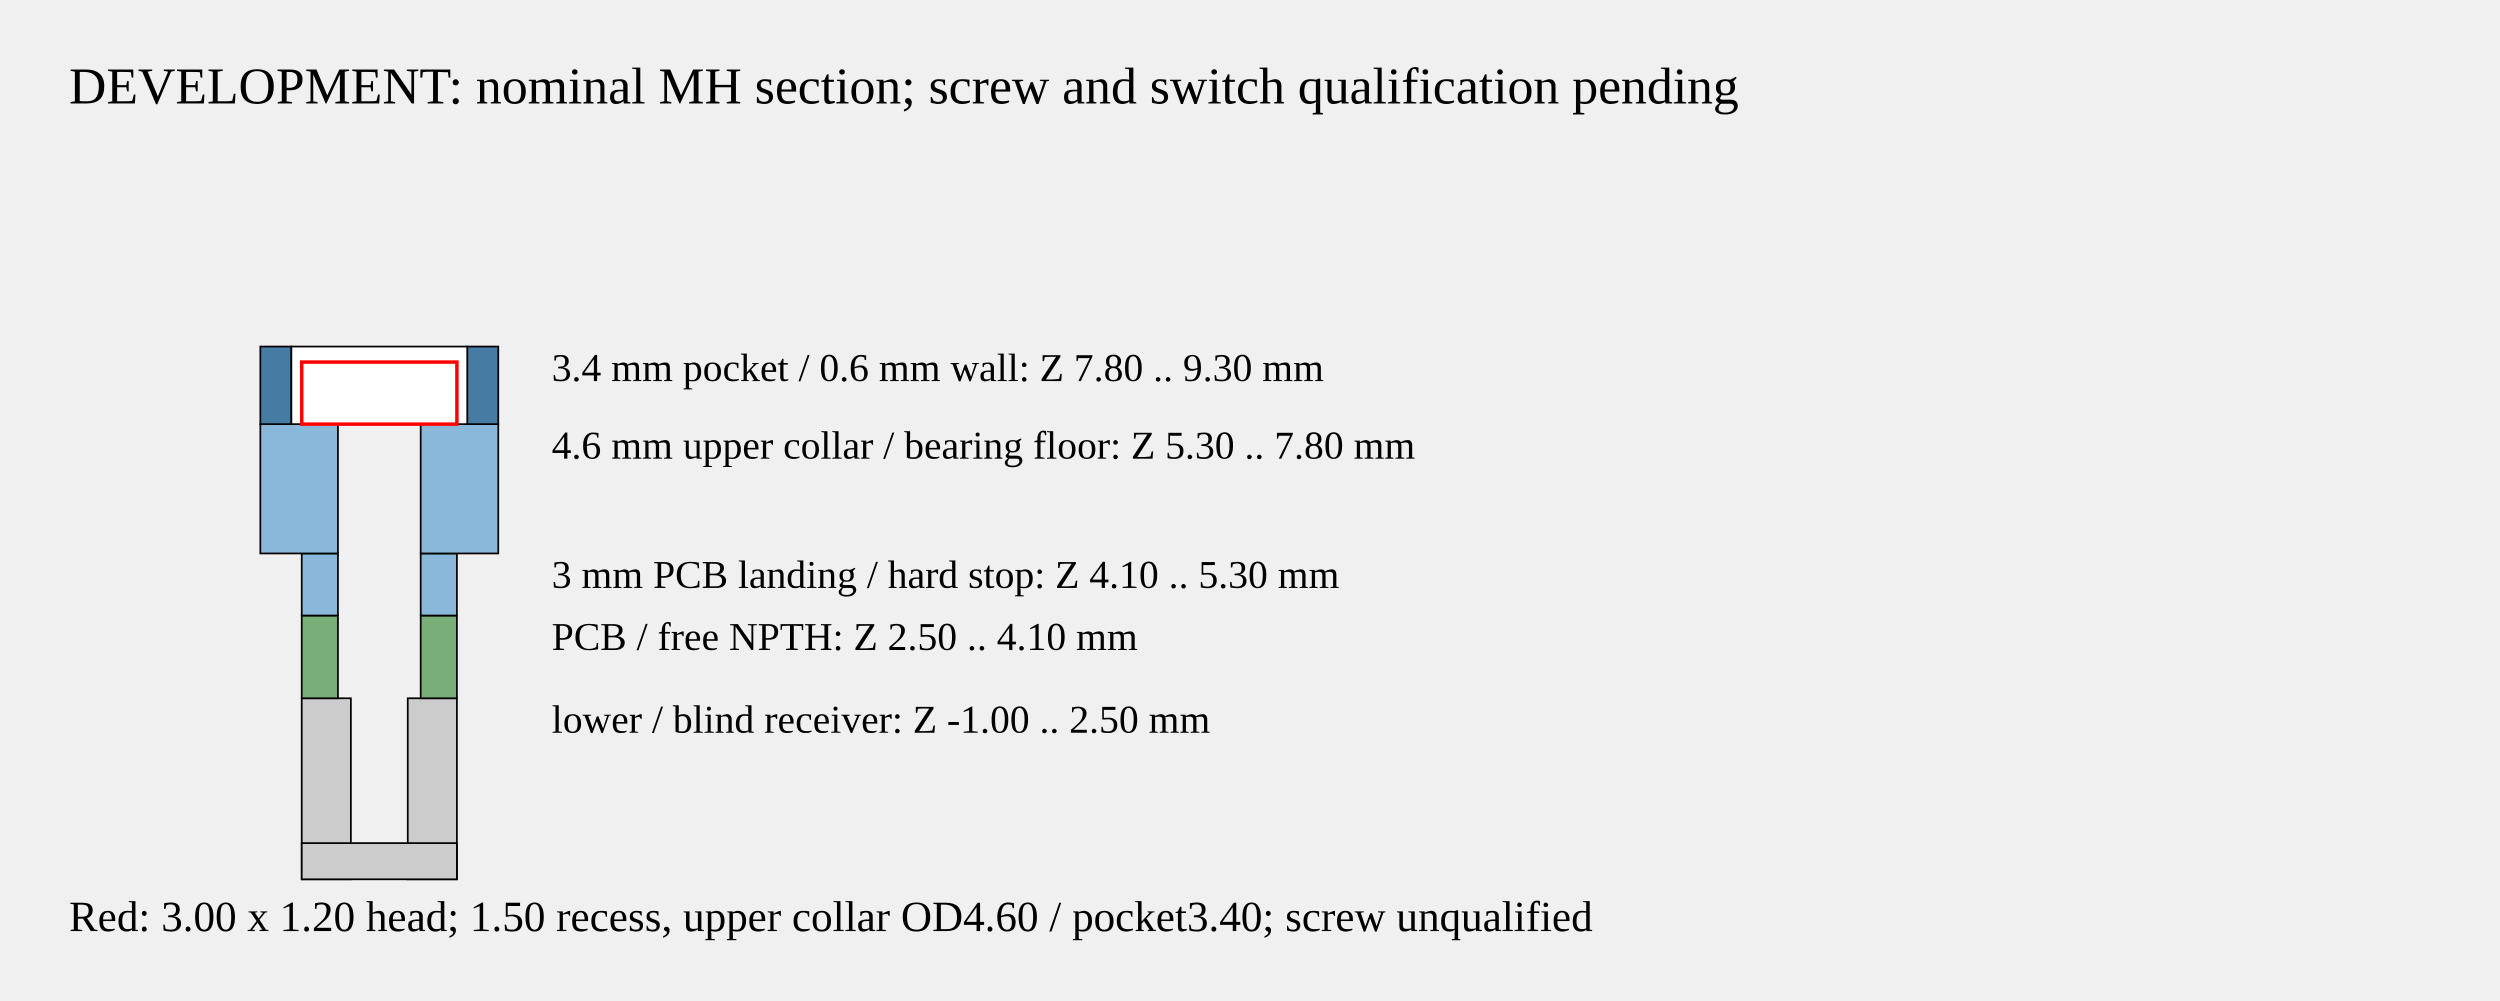
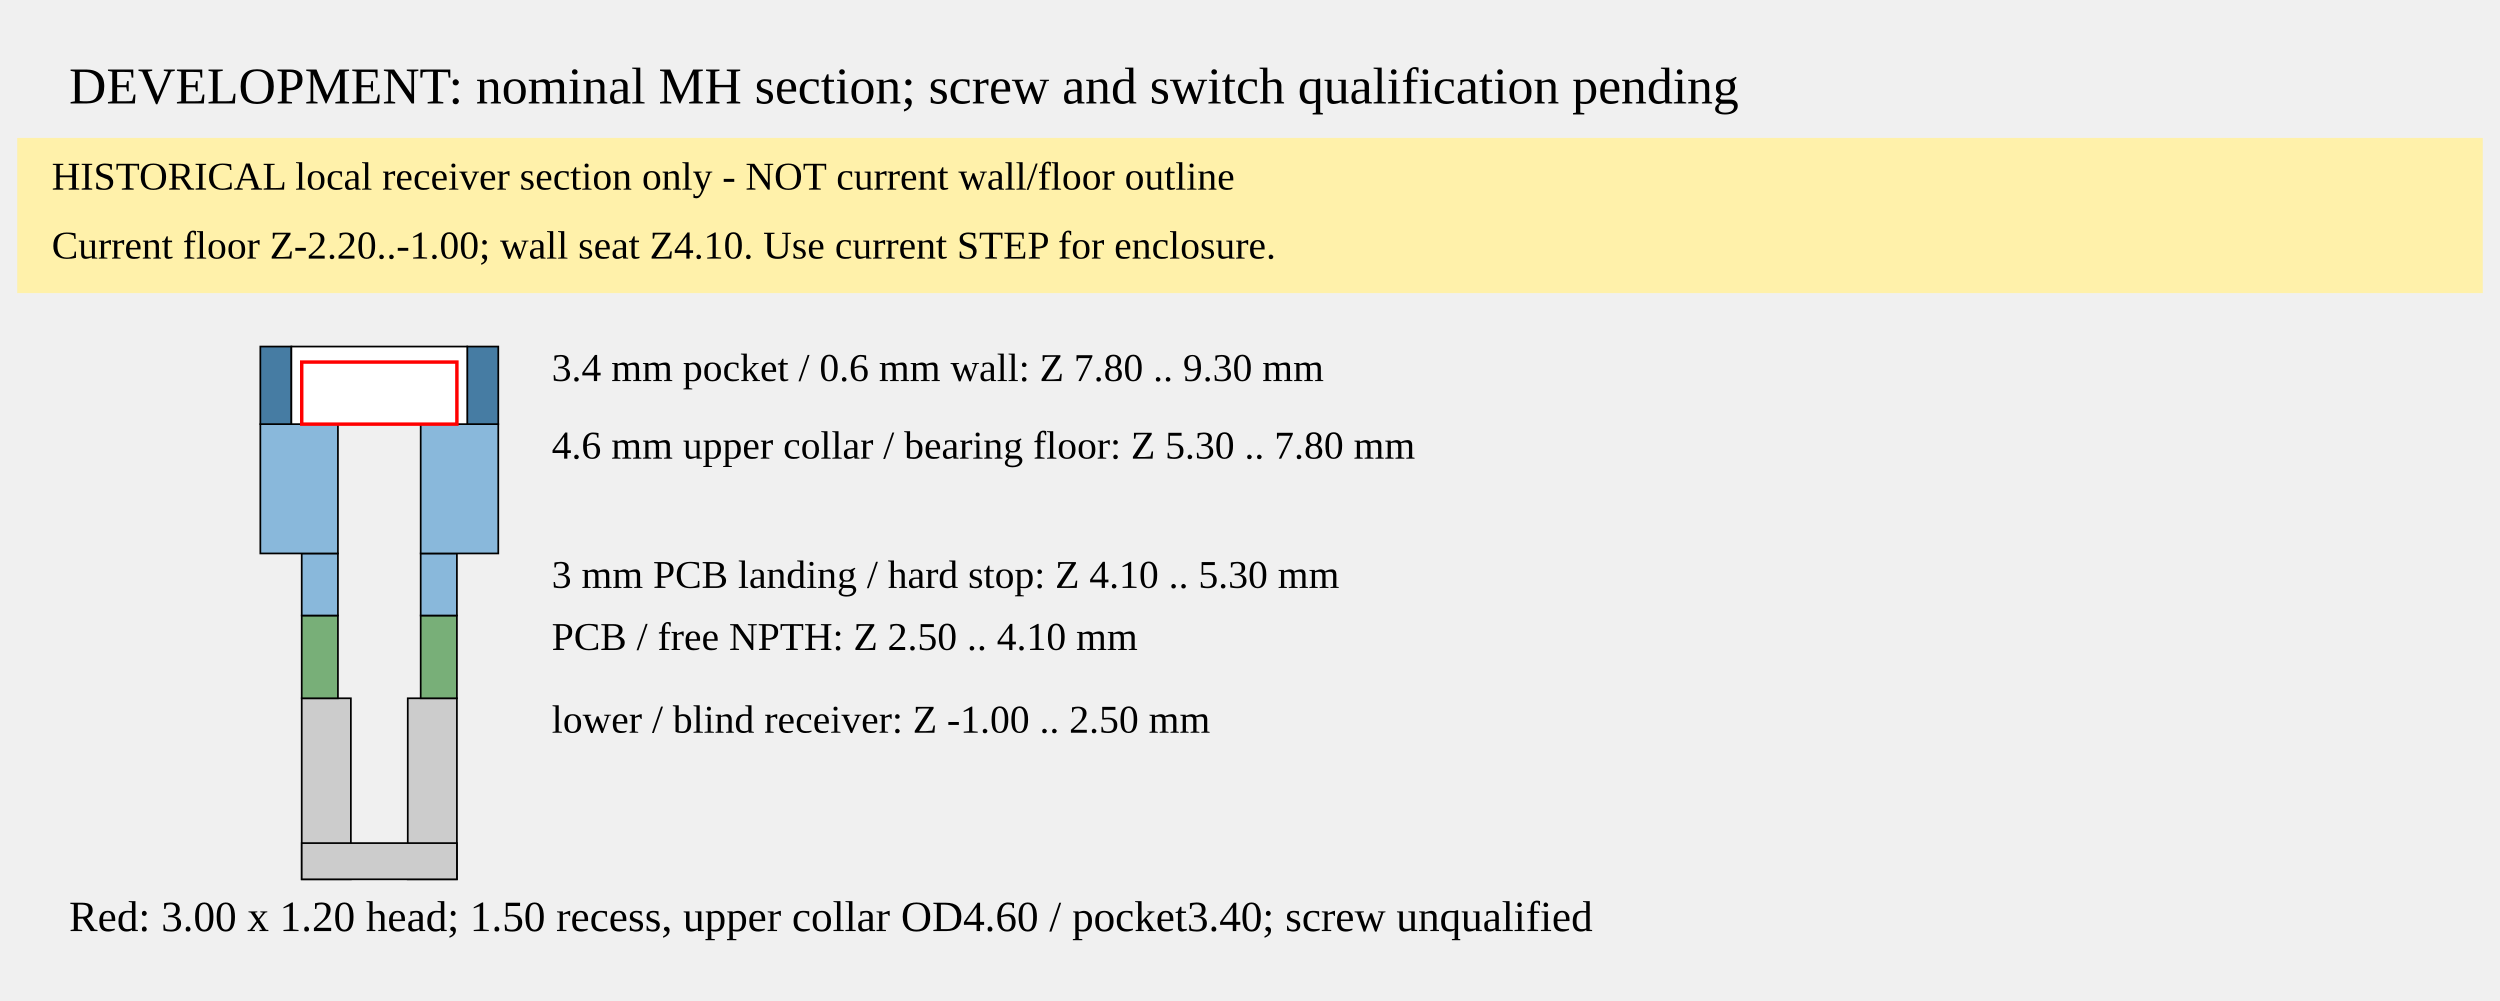
<svg xmlns="http://www.w3.org/2000/svg" width="145mm" height="58mm" viewBox="0 0 145 58">
  <text x="4" y="6" font-size="3">DEVELOPMENT: nominal MH section; screw and switch qualification pending</text>
  <rect x="17.5" y="40.5" width="2.85" height="10.5" fill="#cccccc" stroke="black" stroke-width=".1" />
  <rect x="23.65" y="40.5" width="2.85" height="10.5" fill="#cccccc" stroke="black" stroke-width=".1" />
  <text x="32" y="42.5" font-size="2.3">lower / blind receiver: Z -1.00 .. 2.50 mm</text>
  <rect x="17.5" y="35.7" width="2.1" height="4.8" fill="#78af78" stroke="black" stroke-width=".1" />
  <rect x="24.4" y="35.7" width="2.1" height="4.8" fill="#78af78" stroke="black" stroke-width=".1" />
  <text x="32" y="37.7" font-size="2.3">PCB / free NPTH: Z 2.50 .. 4.10 mm</text>
  <rect x="17.5" y="32.1" width="2.1" height="3.6" fill="#89b8db" stroke="black" stroke-width=".1" />
  <rect x="24.4" y="32.1" width="2.1" height="3.6" fill="#89b8db" stroke="black" stroke-width=".1" />
  <text x="32" y="34.1" font-size="2.3">3 mm PCB landing / hard stop: Z 4.10 .. 5.30 mm</text>
  <rect x="15.1" y="24.6" width="4.5" height="7.5" fill="#89b8db" stroke="black" stroke-width=".1" />
  <rect x="24.4" y="24.6" width="4.5" height="7.5" fill="#89b8db" stroke="black" stroke-width=".1" />
  <text x="32" y="26.6" font-size="2.3">4.6 mm upper collar / bearing floor: Z 5.30 .. 7.80 mm</text>
  <rect x="15.1" y="20.1" width="1.8" height="4.5" fill="#467ca3" stroke="black" stroke-width=".1" />
  <rect x="27.1" y="20.1" width="1.8" height="4.5" fill="#467ca3" stroke="black" stroke-width=".1" />
  <text x="32" y="22.1" font-size="2.3">3.4 mm pocket / 0.6 mm wall: Z 7.80 .. 9.30 mm</text>
  <rect x="17.5" y="48.9" width="9" height="2.1" fill="#cccccc" stroke="black" stroke-width=".1" />
  <rect x="16.9" y="20.1" width="10.2" height="4.5" fill="white" stroke="black" stroke-width=".1" />
  <rect x="17.5" y="21.0" width="9" height="3.6" fill="none" stroke="red" stroke-width=".2" />
  <text x="4" y="54" font-size="2.5">Red: 3.00 x 1.20 head; 1.50 recess, upper collar OD4.60 / pocket3.40; screw unqualified</text>
+   <rect x="1" y="8" width="143" height="9" fill="#fff1aa" />
+   <text x="3" y="11" font-size="2.3">HISTORICAL local receiver section only - NOT current wall/floor outline</text>
+   <text x="3" y="15" font-size="2.3">Current floor Z-2.20..-1.00; wall seat Z4.10. Use current STEP for enclosure.</text>
</svg>
